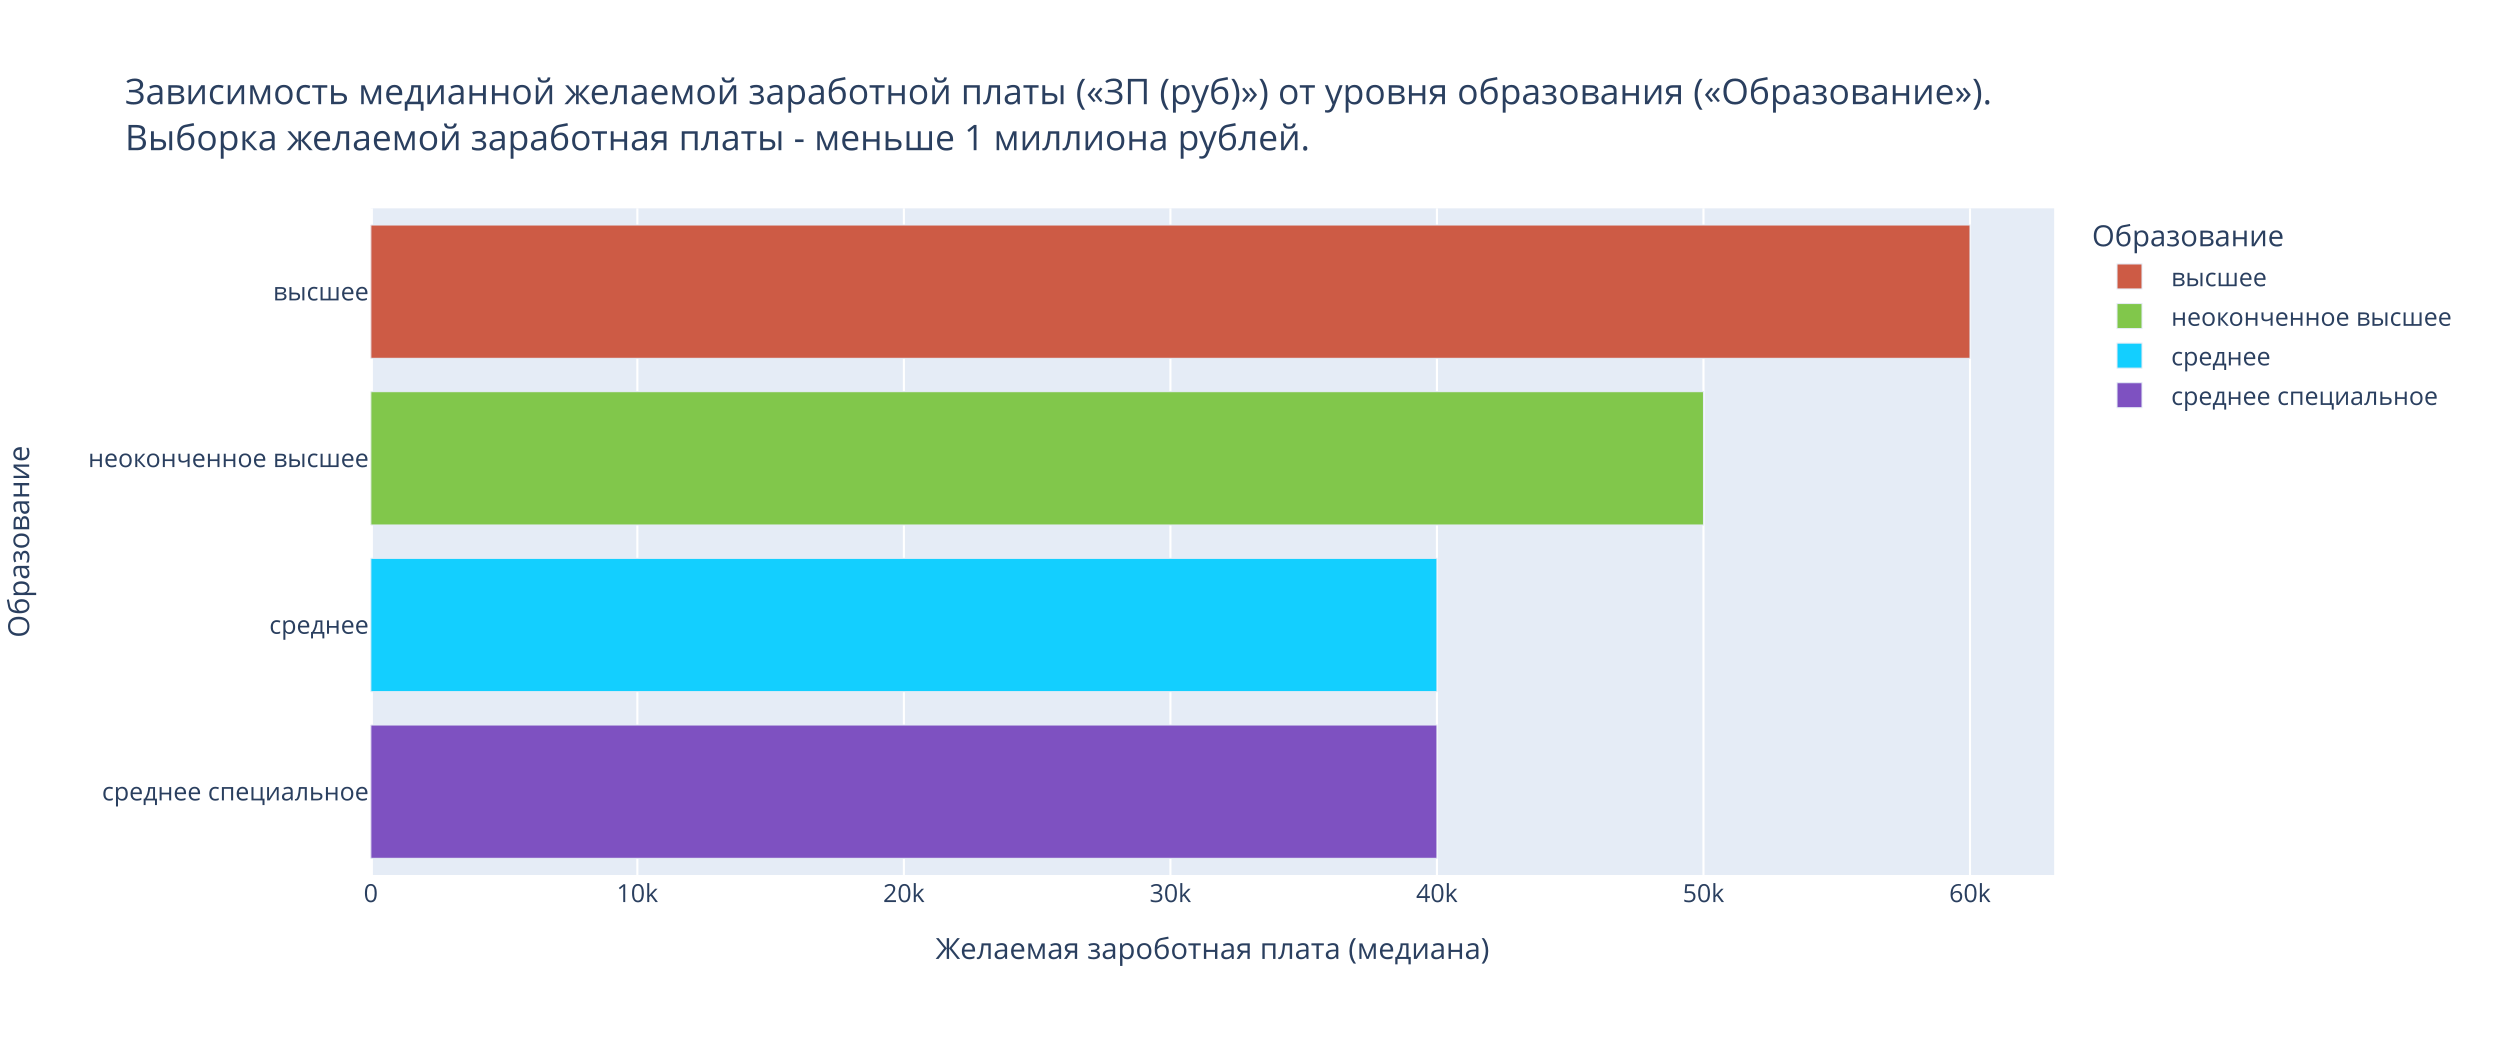
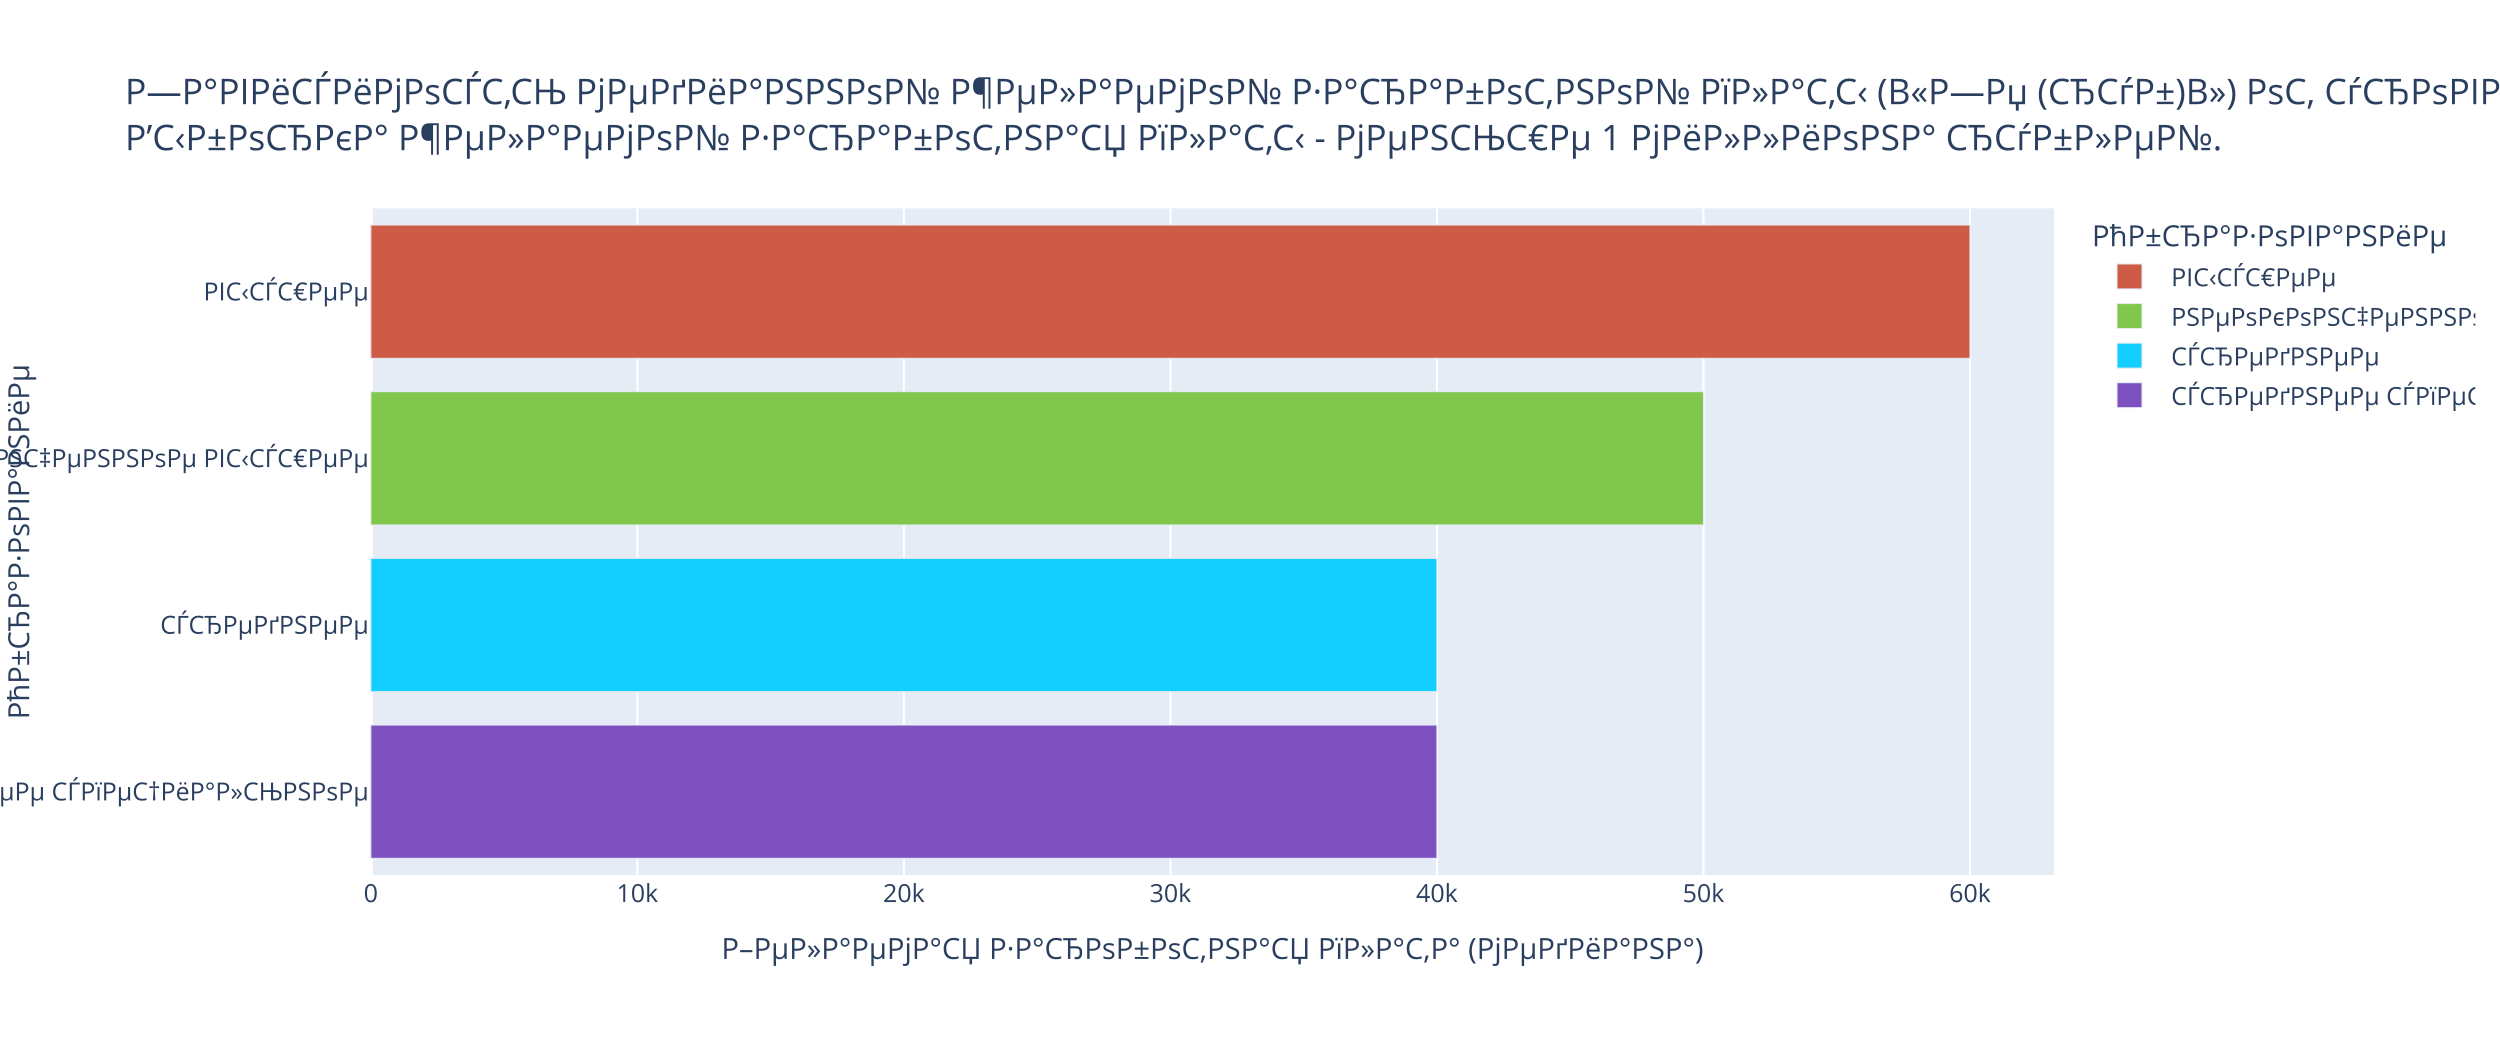
<svg xmlns="http://www.w3.org/2000/svg" class="main-svg" width="1200" height="500" style="" viewBox="0 0 1200 500">
  <rect x="0" y="0" width="1200" height="500" style="fill: rgb(255, 255, 255); fill-opacity: 1;" />
  <defs id="defs-2cff11">
    <g class="clips">
      <clipPath id="clip2cff11xyplot" class="plotclip">
        <rect width="808" height="320" />
      </clipPath>
      <clipPath class="axesclip" id="clip2cff11x">
        <rect x="178" y="0" width="808" height="500" />
      </clipPath>
      <clipPath class="axesclip" id="clip2cff11y">
        <rect x="0" y="100" width="1200" height="320" />
      </clipPath>
      <clipPath class="axesclip" id="clip2cff11xy">
        <rect x="178" y="100" width="808" height="320" />
      </clipPath>
    </g>
    <g class="gradients" />
    <g class="patterns" />
  </defs>
  <g class="bglayer">
    <rect class="bg" x="178" y="100" width="808" height="320" style="fill: rgb(229, 236, 246); fill-opacity: 1; stroke-width: 0;" />
  </g>
  <g class="layer-below">
    <g class="imagelayer" />
    <g class="shapelayer" />
  </g>
  <g class="cartesianlayer">
    <g class="subplot xy">
      <g class="layer-subplot">
        <g class="shapelayer" />
        <g class="imagelayer" />
      </g>
      <g class="minor-gridlayer">
        <g class="x" />
        <g class="y" />
      </g>
      <g class="gridlayer">
        <g class="x">
          <path class="xgrid crisp" transform="translate(305.93,0)" d="M0,100v320" style="stroke: rgb(255, 255, 255); stroke-opacity: 1; stroke-width: 1px;" />
          <path class="xgrid crisp" transform="translate(433.87,0)" d="M0,100v320" style="stroke: rgb(255, 255, 255); stroke-opacity: 1; stroke-width: 1px;" />
          <path class="xgrid crisp" transform="translate(561.8,0)" d="M0,100v320" style="stroke: rgb(255, 255, 255); stroke-opacity: 1; stroke-width: 1px;" />
          <path class="xgrid crisp" transform="translate(689.73,0)" d="M0,100v320" style="stroke: rgb(255, 255, 255); stroke-opacity: 1; stroke-width: 1px;" />
          <path class="xgrid crisp" transform="translate(817.67,0)" d="M0,100v320" style="stroke: rgb(255, 255, 255); stroke-opacity: 1; stroke-width: 1px;" />
          <path class="xgrid crisp" transform="translate(945.6,0)" d="M0,100v320" style="stroke: rgb(255, 255, 255); stroke-opacity: 1; stroke-width: 1px;" />
        </g>
        <g class="y" />
      </g>
      <g class="zerolinelayer">
        <path class="xzl zl crisp" transform="translate(178,0)" d="M0,100v320" style="stroke: rgb(255, 255, 255); stroke-opacity: 1; stroke-width: 2px;" />
      </g>
      <path class="xlines-below" />
      <path class="ylines-below" />
      <g class="overlines-below" />
      <g class="xaxislayer-below" />
      <g class="yaxislayer-below" />
      <g class="overaxes-below" />
      <g class="plot" transform="translate(178,100)" clip-path="url(#clip2cff11xyplot)">
        <g class="barlayer mlayer">
          <g class="trace bars" style="opacity: 1;">
            <g class="points">
              <g class="point">
                <path d="M0,72V8H767.6V72Z" style="vector-effect: non-scaling-stroke; opacity: 1; stroke-width: 0.5px; fill: rgb(205, 91, 69); fill-opacity: 1; stroke: rgb(229, 236, 246); stroke-opacity: 1;" />
              </g>
            </g>
          </g>
          <g class="trace bars" style="opacity: 1;">
            <g class="points">
              <g class="point">
                <path d="M0,152V88H639.67V152Z" style="vector-effect: non-scaling-stroke; opacity: 1; stroke-width: 0.5px; fill: rgb(129, 199, 75); fill-opacity: 1; stroke: rgb(229, 236, 246); stroke-opacity: 1;" />
              </g>
            </g>
          </g>
          <g class="trace bars" style="opacity: 1;">
            <g class="points">
              <g class="point">
                <path d="M0,232V168H511.73V232Z" style="vector-effect: non-scaling-stroke; opacity: 1; stroke-width: 0.5px; fill: rgb(19, 207, 255); fill-opacity: 1; stroke: rgb(229, 236, 246); stroke-opacity: 1;" />
              </g>
            </g>
          </g>
          <g class="trace bars" style="opacity: 1;">
            <g class="points">
              <g class="point">
                <path d="M0,312V248H511.73V312Z" style="vector-effect: non-scaling-stroke; opacity: 1; stroke-width: 0.5px; fill: rgb(126, 81, 193); fill-opacity: 1; stroke: rgb(229, 236, 246); stroke-opacity: 1;" />
              </g>
            </g>
          </g>
        </g>
      </g>
      <g class="overplot" />
      <path class="xlines-above crisp" d="M0,0" style="fill: none;" />
      <path class="ylines-above crisp" d="M0,0" style="fill: none;" />
      <g class="overlines-above" />
      <g class="xaxislayer-above">
        <g class="xtick">
          <text text-anchor="middle" x="0" y="433" transform="translate(178,0)" style="font-family: 'Open Sans', verdana, arial, sans-serif; font-size: 12px; fill: rgb(42, 63, 95); fill-opacity: 1; white-space: pre; opacity: 1;">0</text>
        </g>
        <g class="xtick">
          <text text-anchor="middle" x="0" y="433" style="font-family: 'Open Sans', verdana, arial, sans-serif; font-size: 12px; fill: rgb(42, 63, 95); fill-opacity: 1; white-space: pre; opacity: 1;" transform="translate(305.93,0)">10k</text>
        </g>
        <g class="xtick">
          <text text-anchor="middle" x="0" y="433" style="font-family: 'Open Sans', verdana, arial, sans-serif; font-size: 12px; fill: rgb(42, 63, 95); fill-opacity: 1; white-space: pre; opacity: 1;" transform="translate(433.87,0)">20k</text>
        </g>
        <g class="xtick">
          <text text-anchor="middle" x="0" y="433" style="font-family: 'Open Sans', verdana, arial, sans-serif; font-size: 12px; fill: rgb(42, 63, 95); fill-opacity: 1; white-space: pre; opacity: 1;" transform="translate(561.8,0)">30k</text>
        </g>
        <g class="xtick">
          <text text-anchor="middle" x="0" y="433" style="font-family: 'Open Sans', verdana, arial, sans-serif; font-size: 12px; fill: rgb(42, 63, 95); fill-opacity: 1; white-space: pre; opacity: 1;" transform="translate(689.73,0)">40k</text>
        </g>
        <g class="xtick">
          <text text-anchor="middle" x="0" y="433" style="font-family: 'Open Sans', verdana, arial, sans-serif; font-size: 12px; fill: rgb(42, 63, 95); fill-opacity: 1; white-space: pre; opacity: 1;" transform="translate(817.67,0)">50k</text>
        </g>
        <g class="xtick">
          <text text-anchor="middle" x="0" y="433" style="font-family: 'Open Sans', verdana, arial, sans-serif; font-size: 12px; fill: rgb(42, 63, 95); fill-opacity: 1; white-space: pre; opacity: 1;" transform="translate(945.6,0)">60k</text>
        </g>
      </g>
      <g class="yaxislayer-above">
        <g class="ytick">
-           <text text-anchor="end" x="177" y="4.2" transform="translate(0,380)" style="font-family: 'Open Sans', verdana, arial, sans-serif; font-size: 12px; fill: rgb(42, 63, 95); fill-opacity: 1; white-space: pre; opacity: 1;">среднее специальное</text>
-         </g>
-         <g class="ytick">
-           <text text-anchor="end" x="177" y="4.2" transform="translate(0,300)" style="font-family: 'Open Sans', verdana, arial, sans-serif; font-size: 12px; fill: rgb(42, 63, 95); fill-opacity: 1; white-space: pre; opacity: 1;">среднее</text>
-         </g>
-         <g class="ytick">
-           <text text-anchor="end" x="177" y="4.2" transform="translate(0,220)" style="font-family: 'Open Sans', verdana, arial, sans-serif; font-size: 12px; fill: rgb(42, 63, 95); fill-opacity: 1; white-space: pre; opacity: 1;">неоконченное высшее</text>
-         </g>
-         <g class="ytick">
-           <text text-anchor="end" x="177" y="4.2" transform="translate(0,140)" style="font-family: 'Open Sans', verdana, arial, sans-serif; font-size: 12px; fill: rgb(42, 63, 95); fill-opacity: 1; white-space: pre; opacity: 1;">высшее</text>
+           <text text-anchor="end" x="177" y="4.2" transform="translate(0,380)" style="font-family: 'Open Sans', verdana, arial, sans-serif; font-size: 12px; fill: rgb(42, 63, 95); fill-opacity: 1; white-space: pre; opacity: 1;">СЃСЂРµРґРЅРµРµ СЃРїРµС†РёР°Р»СЊРЅРѕРµ</text>
+         </g>
+         <g class="ytick">
+           <text text-anchor="end" x="177" y="4.2" transform="translate(0,300)" style="font-family: 'Open Sans', verdana, arial, sans-serif; font-size: 12px; fill: rgb(42, 63, 95); fill-opacity: 1; white-space: pre; opacity: 1;">СЃСЂРµРґРЅРµРµ</text>
+         </g>
+         <g class="ytick">
+           <text text-anchor="end" x="177" y="4.2" transform="translate(0,220)" style="font-family: 'Open Sans', verdana, arial, sans-serif; font-size: 12px; fill: rgb(42, 63, 95); fill-opacity: 1; white-space: pre; opacity: 1;">РЅРµРѕРєРѕРЅС‡РµРЅРЅРѕРµ РІС‹СЃС€РµРµ</text>
+         </g>
+         <g class="ytick">
+           <text text-anchor="end" x="177" y="4.2" transform="translate(0,140)" style="font-family: 'Open Sans', verdana, arial, sans-serif; font-size: 12px; fill: rgb(42, 63, 95); fill-opacity: 1; white-space: pre; opacity: 1;">РІС‹СЃС€РµРµ</text>
        </g>
      </g>
      <g class="overaxes-above" />
    </g>
  </g>
  <g class="polarlayer" />
  <g class="smithlayer" />
  <g class="ternarylayer" />
  <g class="geolayer" />
  <g class="funnelarealayer" />
  <g class="pielayer" />
  <g class="iciclelayer" />
  <g class="treemaplayer" />
  <g class="sunburstlayer" />
  <g class="glimages" />
  <defs id="topdefs-2cff11">
    <g class="clips" />
    <clipPath id="legend2cff11">
      <rect width="186" height="105" x="0" y="0" />
    </clipPath>
  </defs>
  <g class="layer-above">
    <g class="imagelayer" />
    <g class="shapelayer" />
  </g>
  <g class="infolayer">
    <g class="legend" pointer-events="all" transform="translate(1002.16,100)">
      <rect class="bg" shape-rendering="crispEdges" width="186" height="105" x="0" y="0" style="stroke: rgb(68, 68, 68); stroke-opacity: 1; fill: rgb(255, 255, 255); fill-opacity: 1; stroke-width: 0px;" />
      <g class="scrollbox" transform="" clip-path="url(#legend2cff11)">
-         <text class="legendtitletext" text-anchor="start" x="2" y="18.2" style="font-family: 'Open Sans', verdana, arial, sans-serif; font-size: 14px; fill: rgb(42, 63, 95); fill-opacity: 1; white-space: pre;">Образование </text>
+         <text class="legendtitletext" text-anchor="start" x="2" y="18.2" style="font-family: 'Open Sans', verdana, arial, sans-serif; font-size: 14px; fill: rgb(42, 63, 95); fill-opacity: 1; white-space: pre;">РћР±СЂР°Р·РѕРІР°РЅРёРµ </text>
        <g class="groups" transform="">
          <g class="traces" transform="translate(0,32.7)" style="opacity: 1;">
-             <text class="legendtext" text-anchor="start" x="40" y="4.68" style="font-family: 'Open Sans', verdana, arial, sans-serif; font-size: 12px; fill: rgb(42, 63, 95); fill-opacity: 1; white-space: pre;">высшее</text>
+             <text class="legendtext" text-anchor="start" x="40" y="4.68" style="font-family: 'Open Sans', verdana, arial, sans-serif; font-size: 12px; fill: rgb(42, 63, 95); fill-opacity: 1; white-space: pre;">РІС‹СЃС€РµРµ</text>
            <g class="layers" style="opacity: 1;">
              <g class="legendfill" />
              <g class="legendlines" />
              <g class="legendsymbols">
                <g class="legendpoints">
                  <path class="legendundefined" d="M6,6H-6V-6H6Z" transform="translate(20,0)" style="stroke-width: 0.5px; fill: rgb(205, 91, 69); fill-opacity: 1; stroke: rgb(229, 236, 246); stroke-opacity: 1;" />
                </g>
              </g>
            </g>
            <rect class="legendtoggle" x="0" y="-9.5" width="180.359" height="19" style="fill: rgb(0, 0, 0); fill-opacity: 0;" />
          </g>
        </g>
        <g class="groups" transform="">
          <g class="traces" transform="translate(0,51.7)" style="opacity: 1;">
-             <text class="legendtext" text-anchor="start" x="40" y="4.68" style="font-family: 'Open Sans', verdana, arial, sans-serif; font-size: 12px; fill: rgb(42, 63, 95); fill-opacity: 1; white-space: pre;">неоконченное высшее</text>
+             <text class="legendtext" text-anchor="start" x="40" y="4.68" style="font-family: 'Open Sans', verdana, arial, sans-serif; font-size: 12px; fill: rgb(42, 63, 95); fill-opacity: 1; white-space: pre;">РЅРµРѕРєРѕРЅС‡РµРЅРЅРѕРµ РІС‹СЃС€РµРµ</text>
            <g class="layers" style="opacity: 1;">
              <g class="legendfill" />
              <g class="legendlines" />
              <g class="legendsymbols">
                <g class="legendpoints">
                  <path class="legendundefined" d="M6,6H-6V-6H6Z" transform="translate(20,0)" style="stroke-width: 0.5px; fill: rgb(129, 199, 75); fill-opacity: 1; stroke: rgb(229, 236, 246); stroke-opacity: 1;" />
                </g>
              </g>
            </g>
            <rect class="legendtoggle" x="0" y="-9.5" width="180.359" height="19" style="fill: rgb(0, 0, 0); fill-opacity: 0;" />
          </g>
        </g>
        <g class="groups" transform="">
          <g class="traces" transform="translate(0,70.7)" style="opacity: 1;">
-             <text class="legendtext" text-anchor="start" x="40" y="4.68" style="font-family: 'Open Sans', verdana, arial, sans-serif; font-size: 12px; fill: rgb(42, 63, 95); fill-opacity: 1; white-space: pre;">среднее</text>
+             <text class="legendtext" text-anchor="start" x="40" y="4.68" style="font-family: 'Open Sans', verdana, arial, sans-serif; font-size: 12px; fill: rgb(42, 63, 95); fill-opacity: 1; white-space: pre;">СЃСЂРµРґРЅРµРµ</text>
            <g class="layers" style="opacity: 1;">
              <g class="legendfill" />
              <g class="legendlines" />
              <g class="legendsymbols">
                <g class="legendpoints">
                  <path class="legendundefined" d="M6,6H-6V-6H6Z" transform="translate(20,0)" style="stroke-width: 0.5px; fill: rgb(19, 207, 255); fill-opacity: 1; stroke: rgb(229, 236, 246); stroke-opacity: 1;" />
                </g>
              </g>
            </g>
            <rect class="legendtoggle" x="0" y="-9.5" width="180.359" height="19" style="fill: rgb(0, 0, 0); fill-opacity: 0;" />
          </g>
        </g>
        <g class="groups" transform="">
          <g class="traces" transform="translate(0,89.7)" style="opacity: 1;">
-             <text class="legendtext" text-anchor="start" x="40" y="4.68" style="font-family: 'Open Sans', verdana, arial, sans-serif; font-size: 12px; fill: rgb(42, 63, 95); fill-opacity: 1; white-space: pre;">среднее специальное</text>
+             <text class="legendtext" text-anchor="start" x="40" y="4.68" style="font-family: 'Open Sans', verdana, arial, sans-serif; font-size: 12px; fill: rgb(42, 63, 95); fill-opacity: 1; white-space: pre;">СЃСЂРµРґРЅРµРµ СЃРїРµС†РёР°Р»СЊРЅРѕРµ</text>
            <g class="layers" style="opacity: 1;">
              <g class="legendfill" />
              <g class="legendlines" />
              <g class="legendsymbols">
                <g class="legendpoints">
                  <path class="legendundefined" d="M6,6H-6V-6H6Z" transform="translate(20,0)" style="stroke-width: 0.5px; fill: rgb(126, 81, 193); fill-opacity: 1; stroke: rgb(229, 236, 246); stroke-opacity: 1;" />
                </g>
              </g>
            </g>
            <rect class="legendtoggle" x="0" y="-9.5" width="180.359" height="19" style="fill: rgb(0, 0, 0); fill-opacity: 0;" />
          </g>
        </g>
      </g>
      <rect class="scrollbar" rx="20" ry="3" width="0" height="0" x="0" y="0" style="fill: rgb(128, 139, 164); fill-opacity: 1;" />
    </g>
    <g class="g-gtitle">
      <text class="gtitle" x="60" y="50" text-anchor="start" dy="0em" style="font-family: 'Open Sans', verdana, arial, sans-serif; font-size: 17px; fill: rgb(42, 63, 95); opacity: 1; font-weight: normal; white-space: pre;">
-         <tspan class="line" dy="0em" x="60" y="50">Зависимость медианной желаемой заработной платы («ЗП (руб)») от уровня образования («Образование»).</tspan>
-         <tspan class="line" dy="1.3em" x="60" y="50">Выборка желаемой заработная платы - меньше 1 миллиона рублей.</tspan>
+         <tspan class="line" dy="0em" x="60" y="50">Р—Р°РІРёСЃРёРјРѕСЃС‚СЊ РјРµРґРёР°РЅРЅРѕР№ Р¶РµР»Р°РµРјРѕР№ Р·Р°СЂР°Р±РѕС‚РЅРѕР№ РїР»Р°С‚С‹ (В«Р—Рџ (СЂСѓР±)В») РѕС‚ СѓСЂРѕРІРЅСЏ РѕР±СЂР°Р·РѕРІР°РЅРёСЏ (В«РћР±СЂР°Р·РѕРІР°РЅРёРµВ»).</tspan>
+         <tspan class="line" dy="1.3em" x="60" y="50">Р’С‹Р±РѕСЂРєР° Р¶РµР»Р°РµРјРѕР№ Р·Р°СЂР°Р±РѕС‚РЅР°СЏ РїР»Р°С‚С‹ - РјРµРЅСЊС€Рµ 1 РјРёР»Р»РёРѕРЅР° СЂСѓР±Р»РµР№.</tspan>
      </text>
    </g>
    <g class="g-xtitle">
-       <text class="xtitle" x="582" y="460.3" text-anchor="middle" style="font-family: 'Open Sans', verdana, arial, sans-serif; font-size: 14px; fill: rgb(42, 63, 95); opacity: 1; font-weight: normal; white-space: pre;">Желаемая зароботная плата (медиана)</text>
+       <text class="xtitle" x="582" y="460.3" text-anchor="middle" style="font-family: 'Open Sans', verdana, arial, sans-serif; font-size: 14px; fill: rgb(42, 63, 95); opacity: 1; font-weight: normal; white-space: pre;">Р–РµР»Р°РµРјР°СЏ Р·Р°СЂРѕР±РѕС‚РЅР°СЏ РїР»Р°С‚Р° (РјРµРґРёР°РЅР°)</text>
    </g>
    <g class="g-ytitle" transform="translate(2.15918,0)">
-       <text class="ytitle" transform="rotate(-90,11.84062,260)" x="11.841" y="260" text-anchor="middle" style="font-family: 'Open Sans', verdana, arial, sans-serif; font-size: 14px; fill: rgb(42, 63, 95); opacity: 1; font-weight: normal; white-space: pre;">Образование</text>
+       <text class="ytitle" transform="rotate(-90,11.84062,260)" x="11.841" y="260" text-anchor="middle" style="font-family: 'Open Sans', verdana, arial, sans-serif; font-size: 14px; fill: rgb(42, 63, 95); opacity: 1; font-weight: normal; white-space: pre;">РћР±СЂР°Р·РѕРІР°РЅРёРµ</text>
    </g>
  </g>
</svg>
